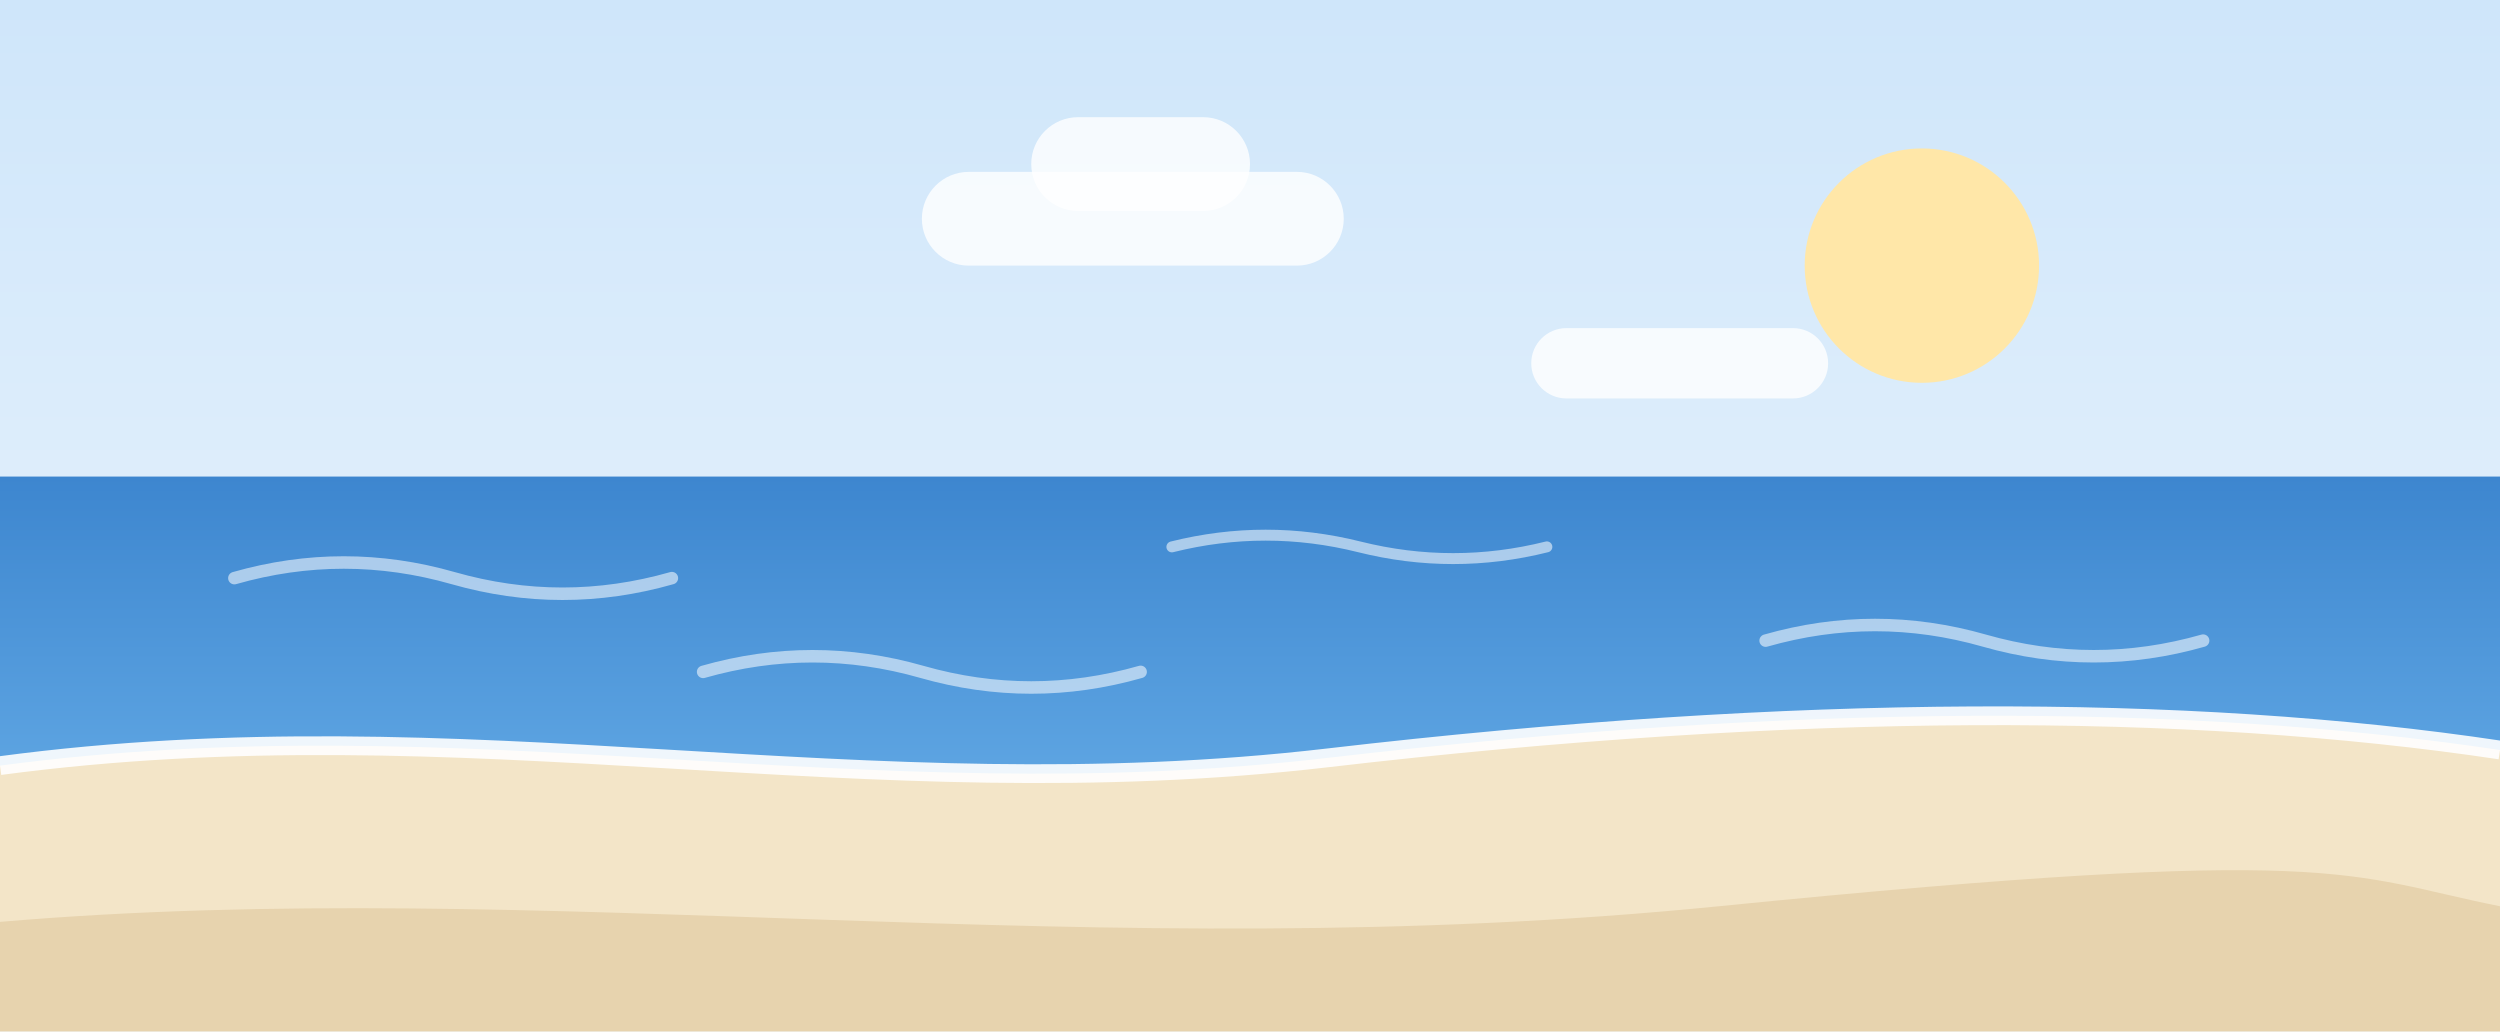
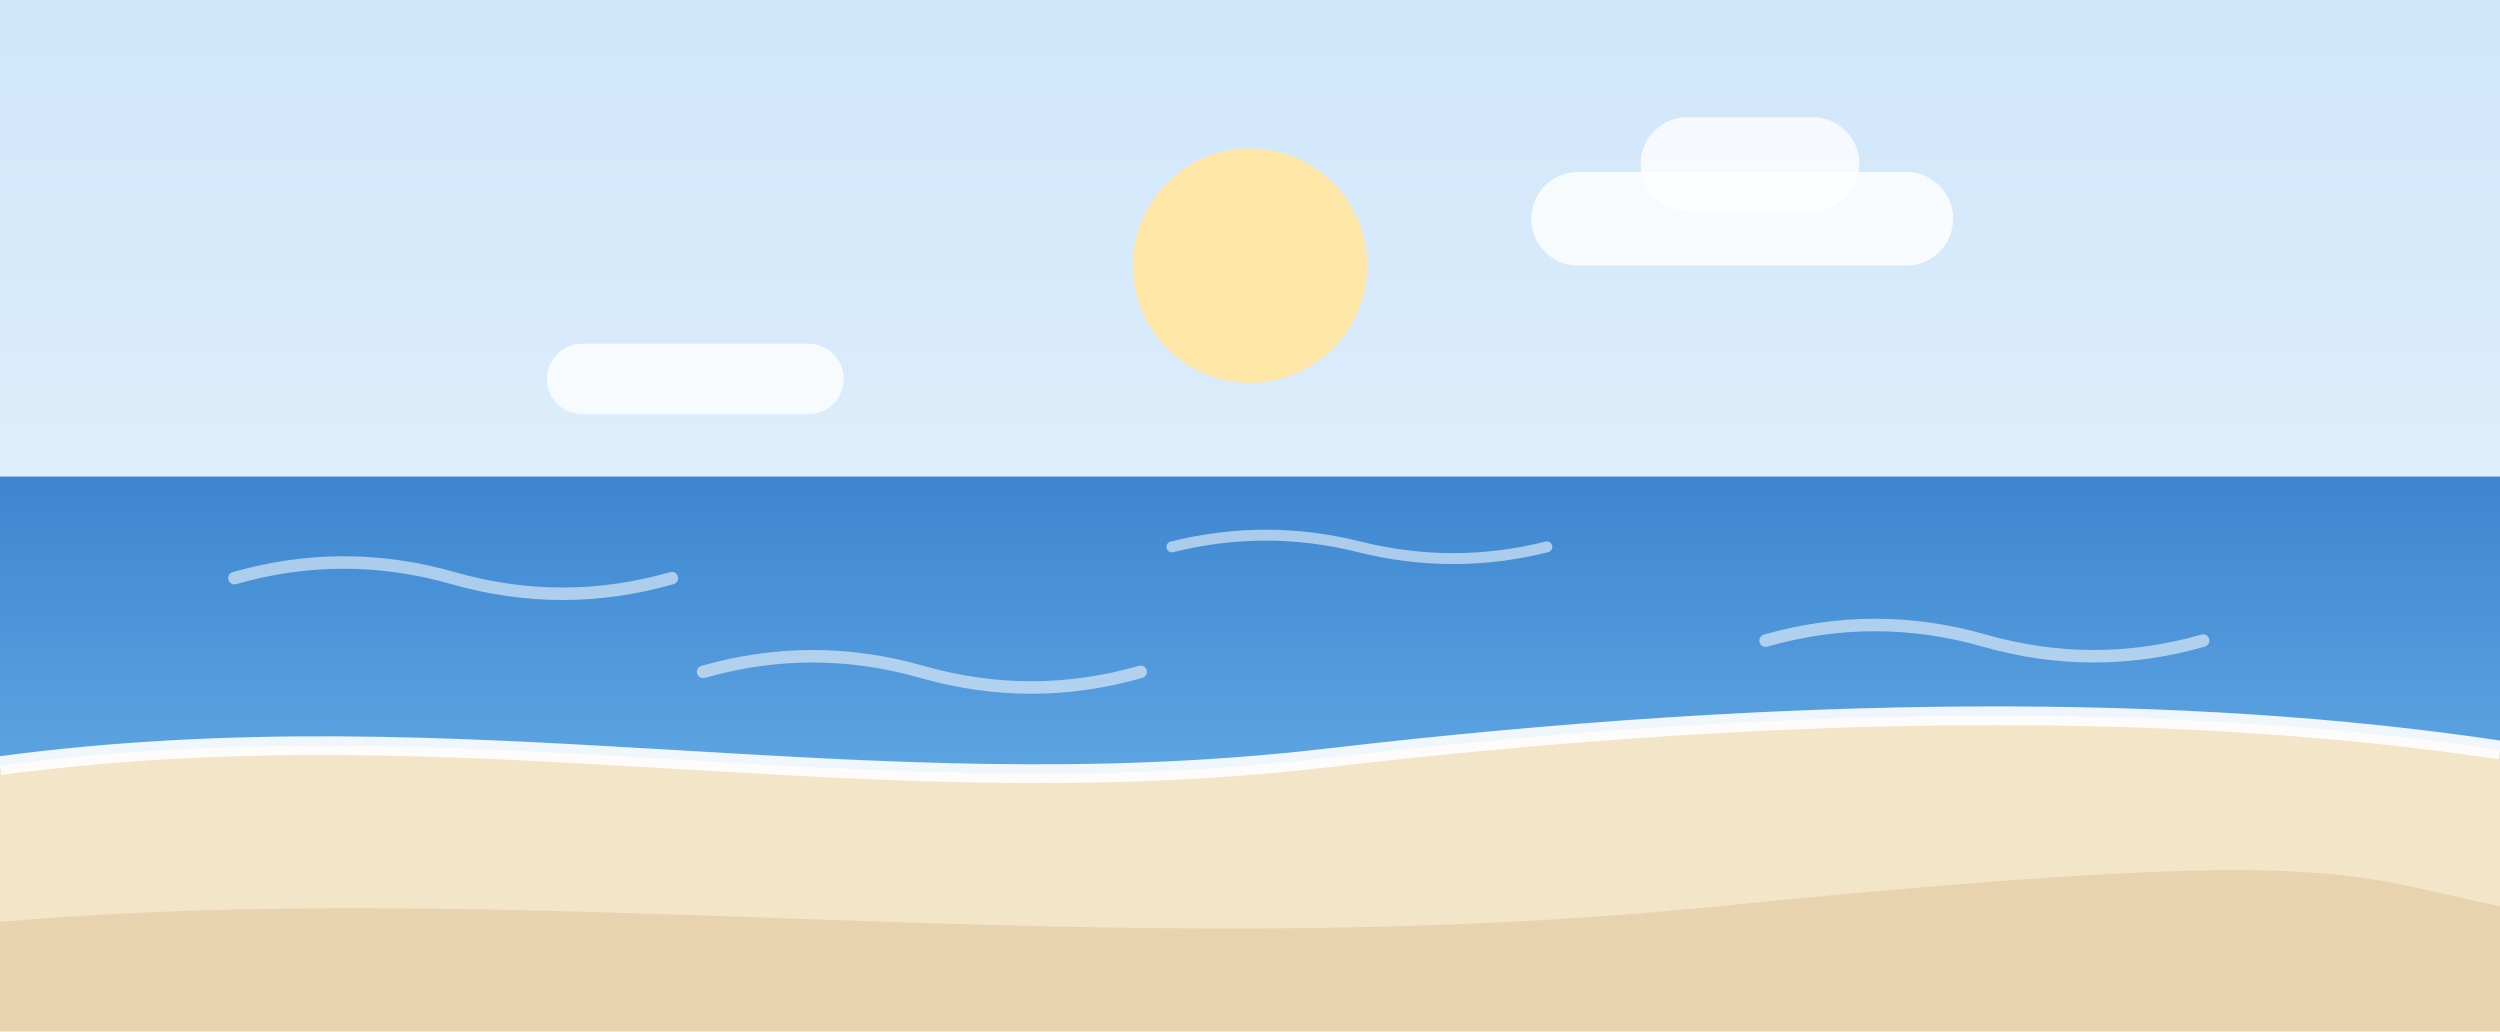
<svg xmlns="http://www.w3.org/2000/svg" width="320" height="132" viewBox="0 0 320 132" preserveAspectRatio="xMidYMid slice">
  <defs>
    <linearGradient id="sky" x1="0" y1="0" x2="0" y2="1">
      <stop offset="0" stop-color="#CFE6FA" />
      <stop offset="1" stop-color="#EEF6FD" />
    </linearGradient>
    <linearGradient id="sea" x1="0" y1="0" x2="0" y2="1">
      <stop offset="0" stop-color="#3D86CF" />
      <stop offset="1" stop-color="#5FA6E3" />
    </linearGradient>
  </defs>
  <rect width="320" height="132" fill="url(#sky)" />
-   <circle cx="246" cy="34" r="15" fill="#FFE7A8" />
+   <circle cx="160" cy="34" r="15" fill="#FFE7A8" />
  <g fill="#FFFFFFCC">
-     <rect x="118" y="22" width="54" height="12" rx="6" />
-     <rect x="132" y="15" width="28" height="12" rx="6" />
-     <rect x="196" y="42" width="38" height="9" rx="4.5" />
+     <rect x="196" y="22" width="54" height="12" rx="6" />
+     <rect x="210" y="15" width="28" height="12" rx="6" />
+     <rect x="70" y="44" width="38" height="9" rx="4.5" />
  </g>
  <rect y="61" width="320" height="40" fill="url(#sea)" />
  <g fill="none" stroke="#FFFFFF" stroke-linecap="round" opacity=".55">
    <path d="M30 74 q14 -4 28 0 t28 0" stroke-width="1.6" />
    <path d="M150 70 q12 -3 24 0 t24 0" stroke-width="1.4" />
    <path d="M226 82 q14 -4 28 0 t28 0" stroke-width="1.6" />
    <path d="M90 86 q14 -4 28 0 t28 0" stroke-width="1.6" />
  </g>
  <path d="M0 98 C60 90 110 104 170 97 S280 90 320 96 V132 H0Z" fill="#F3E5C8" />
  <path d="M0 98 C60 90 110 104 170 97 S280 90 320 96" fill="none" stroke="#FFFFFF" stroke-width="2.4" opacity=".9" />
  <path d="M0 118 C70 112 140 124 220 116 S300 112 320 116 V132 H0Z" fill="#E7D3AE" />
</svg>
